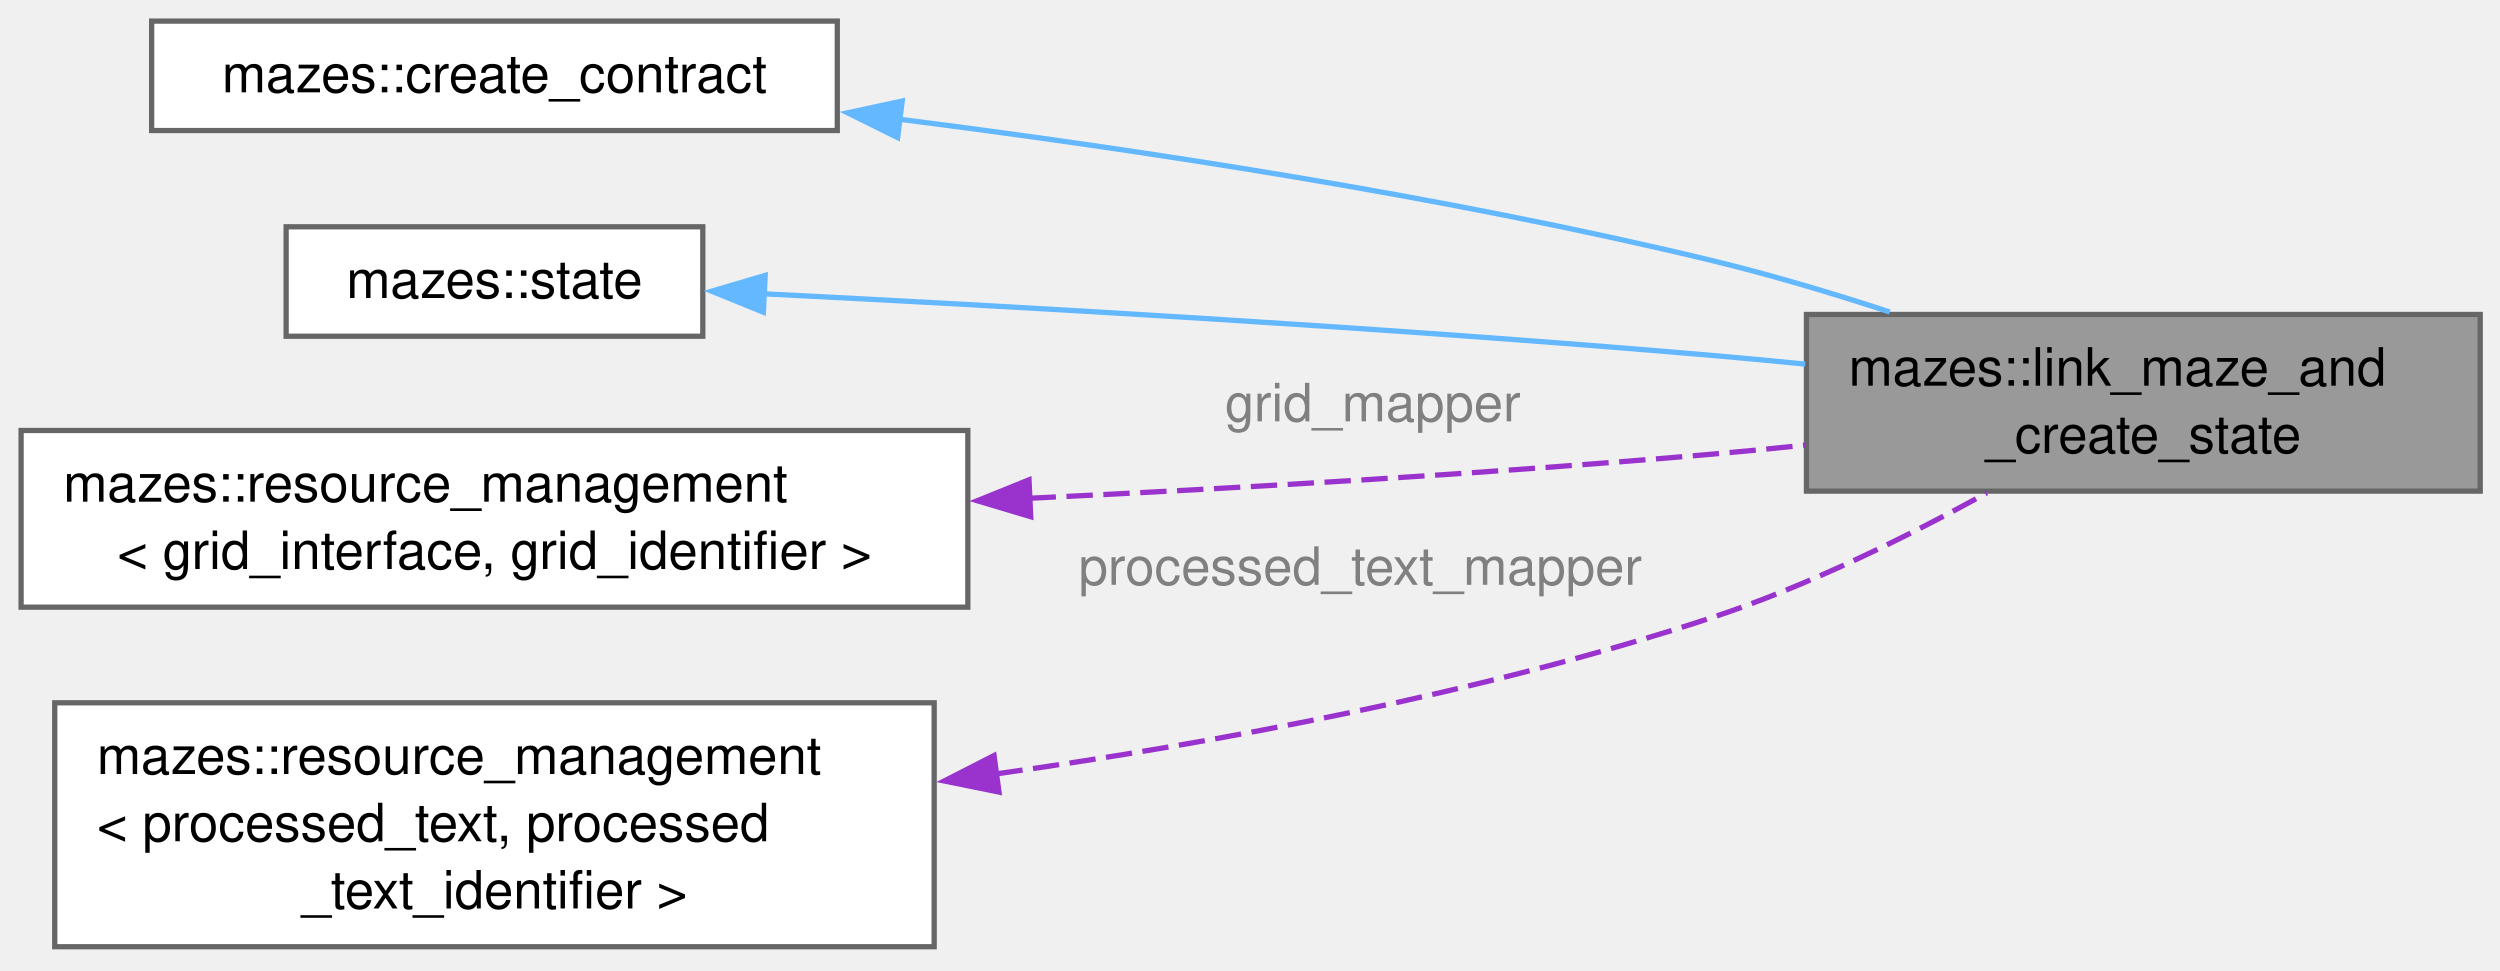
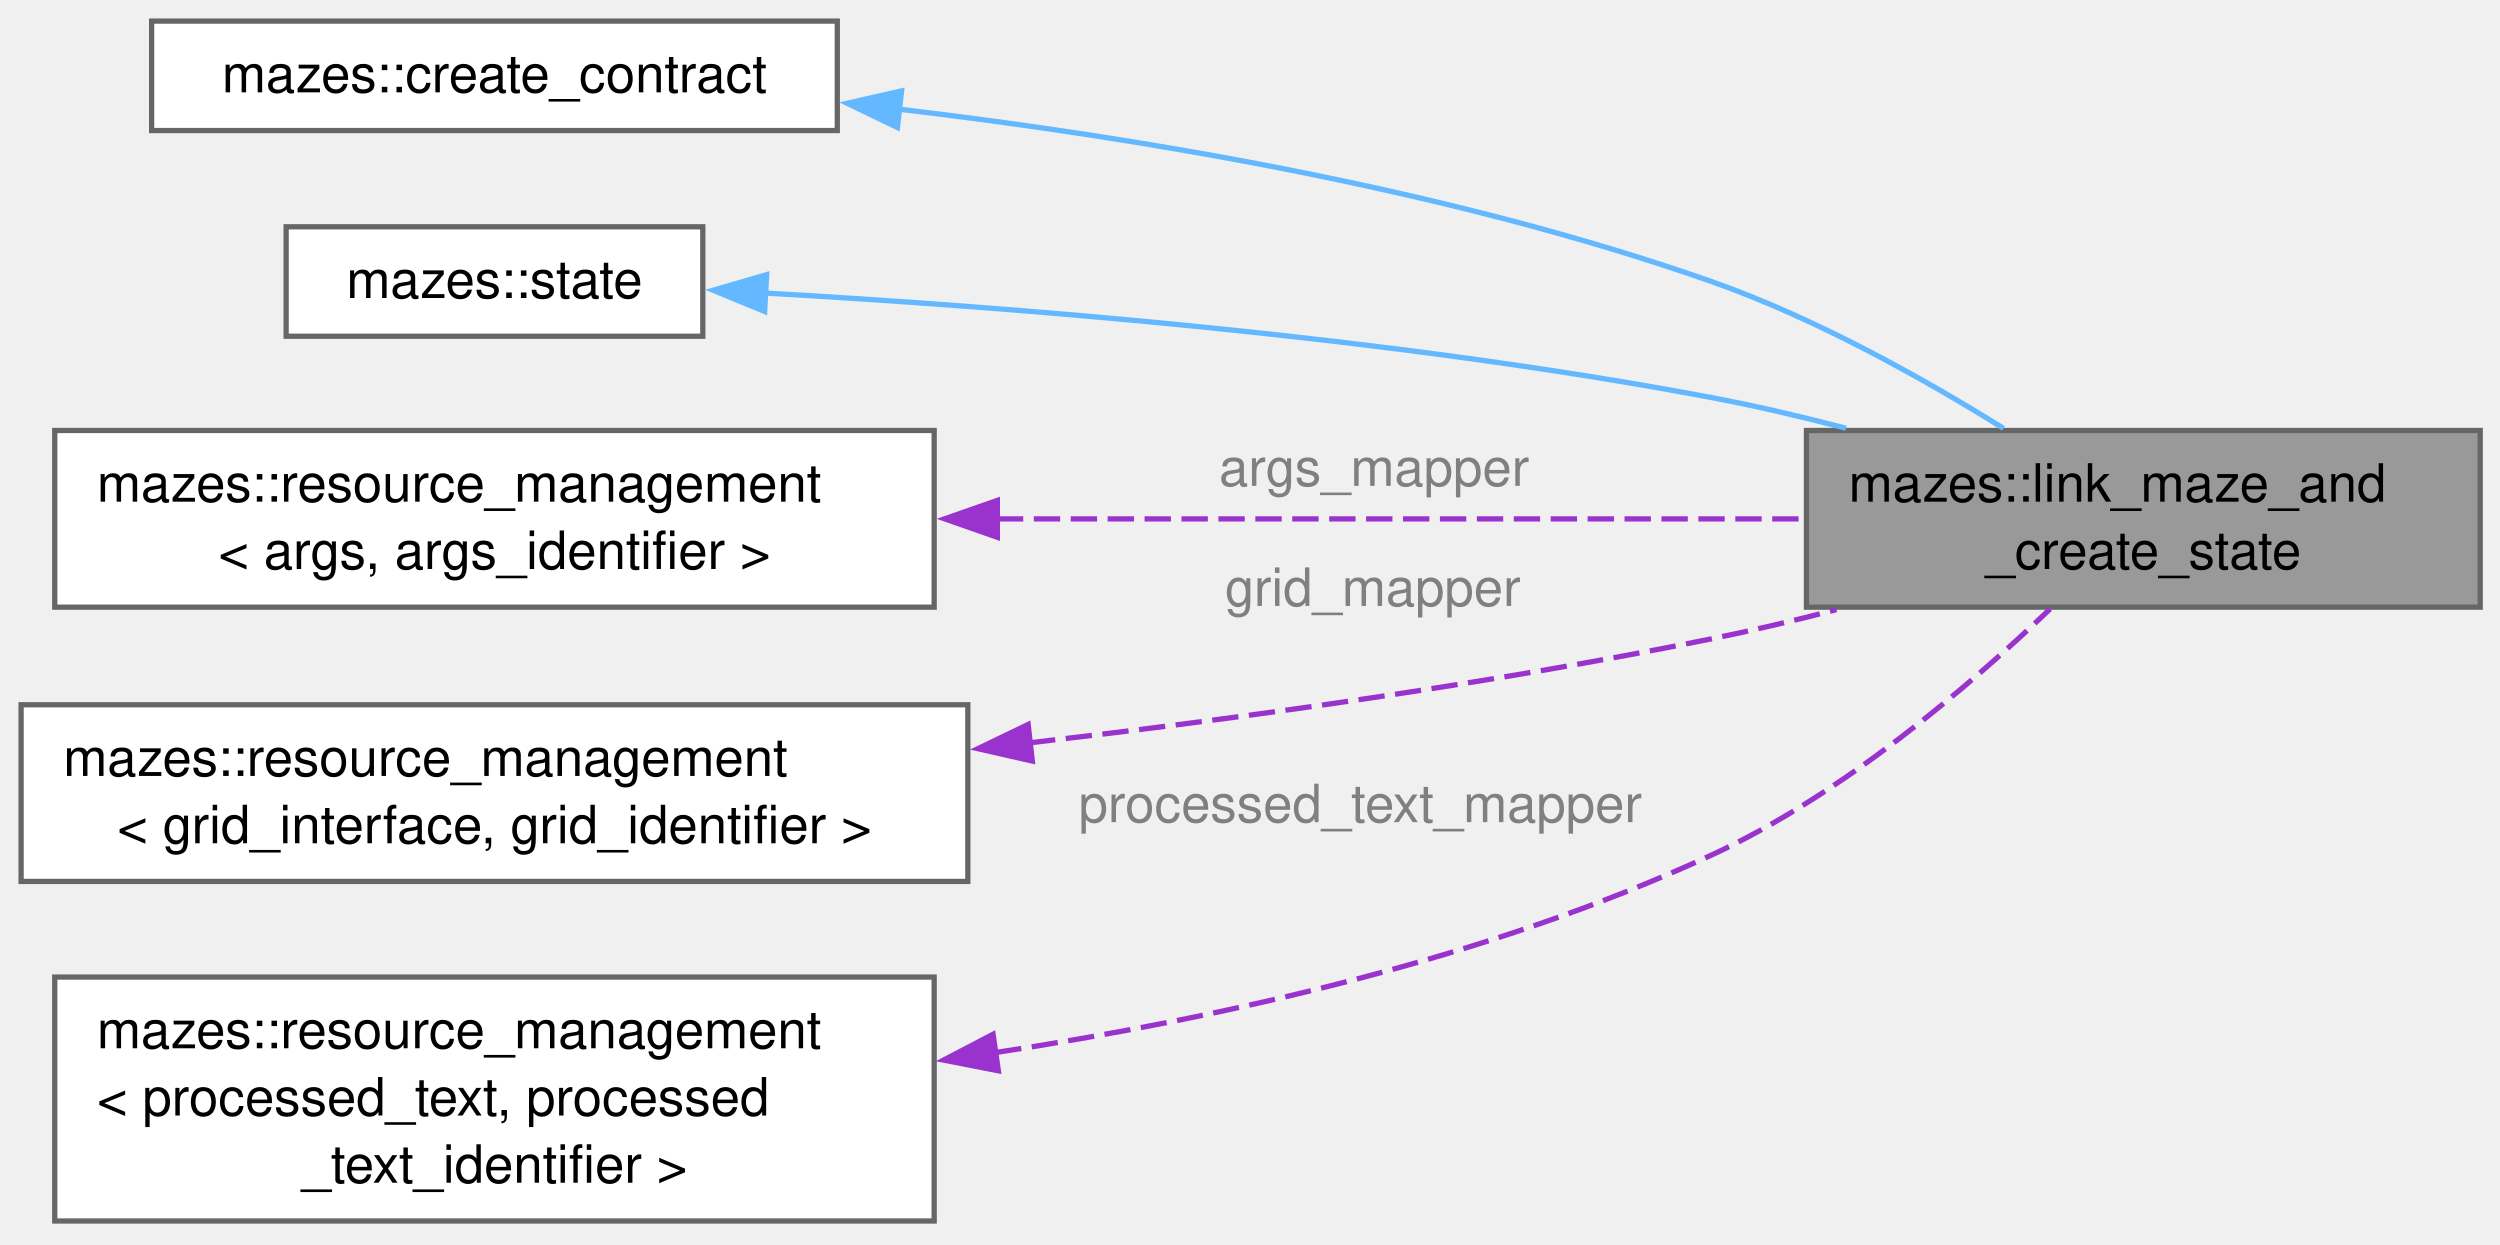
- <svg xmlns="http://www.w3.org/2000/svg" xmlns:xlink="http://www.w3.org/1999/xlink" width="474pt" height="184pt" viewBox="0.00 0.00 474.00 184.00">
-   <g id="graph0" class="graph" transform="scale(1 1) rotate(0) translate(4 179.5)">
+ <svg xmlns="http://www.w3.org/2000/svg" xmlns:xlink="http://www.w3.org/1999/xlink" width="474pt" height="236pt" viewBox="0.00 0.00 474.00 236.00">
+   <g id="graph0" class="graph" transform="scale(1 1) rotate(0) translate(4 231.5)">
    <g id="Node000001" class="node">
      <g id="a_Node000001">
        <a xlink:title="Base state for creating mazes using algorithms that link cells This state encapsulates the common set...">
-           <polygon fill="#999999" stroke="#666666" points="466.25,-119.88 338.5,-119.88 338.5,-86.38 466.25,-86.38 466.25,-119.88" />
-           <text xml:space="preserve" text-anchor="start" x="346.5" y="-106.38" font-family="Helvetica,sans-Serif" font-size="10.00">mazes::link_maze_and</text>
-           <text xml:space="preserve" text-anchor="middle" x="402.38" y="-93.62" font-family="Helvetica,sans-Serif" font-size="10.00">_create_state</text>
+           <polygon fill="#999999" stroke="#666666" points="466.25,-149.88 338.5,-149.88 338.5,-116.38 466.25,-116.38 466.25,-149.88" />
+           <text xml:space="preserve" text-anchor="start" x="346.5" y="-136.38" font-family="Helvetica,sans-Serif" font-size="10.00">mazes::link_maze_and</text>
+           <text xml:space="preserve" text-anchor="middle" x="402.38" y="-123.62" font-family="Helvetica,sans-Serif" font-size="10.00">_create_state</text>
        </a>
      </g>
    </g>
    <g id="Node000002" class="node">
      <g id="a_Node000002">
        <a xlink:href="classmazes_1_1create__contract.html" target="_top" xlink:title="Contract for the create function in the runtime.">
-           <polygon fill="white" stroke="#666666" points="154.75,-175.5 24.75,-175.5 24.75,-154.75 154.75,-154.75 154.75,-175.5" />
-           <text xml:space="preserve" text-anchor="middle" x="89.75" y="-162" font-family="Helvetica,sans-Serif" font-size="10.00">mazes::create_contract</text>
+           <polygon fill="white" stroke="#666666" points="154.75,-227.5 24.75,-227.5 24.75,-206.75 154.75,-206.75 154.75,-227.5" />
+           <text xml:space="preserve" text-anchor="middle" x="89.75" y="-214" font-family="Helvetica,sans-Serif" font-size="10.00">mazes::create_contract</text>
        </a>
      </g>
    </g>
    <g id="edge1_Node000001_Node000002" class="edge">
      <g id="a_edge1_Node000001_Node000002">
        <a xlink:title=" ">
-           <path fill="none" stroke="#63b8ff" d="M166.37,-156.91C211.49,-151.19 269.7,-142.38 320.5,-130.12 331.58,-127.45 343.31,-123.94 354.3,-120.35" />
-           <polygon fill="#63b8ff" stroke="#63b8ff" points="166.19,-153.41 156.7,-158.11 167.06,-160.35 166.19,-153.41" />
+           <path fill="none" stroke="#63b8ff" d="M166.4,-210.81C212.01,-205.41 270.71,-195.62 320.5,-178.12 340.06,-171.25 360.44,-159.88 375.85,-150.29" />
+           <polygon fill="#63b8ff" stroke="#63b8ff" points="166.15,-207.32 156.61,-211.92 166.94,-214.27 166.15,-207.32" />
        </a>
      </g>
    </g>
    <g id="Node000003" class="node">
      <g id="a_Node000003">
        <a xlink:href="structmazes_1_1state.html" target="_top" xlink:title="struct representing a state in the runtime stack">
-           <polygon fill="white" stroke="#666666" points="129.25,-136.5 50.25,-136.5 50.25,-115.75 129.25,-115.75 129.25,-136.5" />
-           <text xml:space="preserve" text-anchor="middle" x="89.75" y="-123" font-family="Helvetica,sans-Serif" font-size="10.00">mazes::state</text>
+           <polygon fill="white" stroke="#666666" points="129.25,-188.5 50.25,-188.5 50.25,-167.75 129.25,-167.75 129.25,-188.5" />
+           <text xml:space="preserve" text-anchor="middle" x="89.75" y="-175" font-family="Helvetica,sans-Serif" font-size="10.00">mazes::state</text>
        </a>
      </g>
    </g>
    <g id="edge2_Node000001_Node000003" class="edge">
      <g id="a_edge2_Node000001_Node000003">
        <a xlink:title=" ">
-           <path fill="none" stroke="#63b8ff" d="M140.7,-123.8C187.27,-121.47 258.65,-117.45 320.5,-112.12 326.27,-111.63 332.27,-111.06 338.27,-110.46" />
-           <polygon fill="#63b8ff" stroke="#63b8ff" points="140.74,-120.3 130.92,-124.29 141.08,-127.29 140.74,-120.3" />
+           <path fill="none" stroke="#63b8ff" d="M141.01,-175.94C187.81,-173.29 259.33,-167.65 320.5,-156.12 328.82,-154.56 337.52,-152.52 346,-150.3" />
+           <polygon fill="#63b8ff" stroke="#63b8ff" points="140.98,-172.44 131.18,-176.47 141.36,-179.43 140.98,-172.44" />
        </a>
      </g>
    </g>
    <g id="Node000004" class="node">
      <g id="a_Node000004">
+         <a xlink:href="classmazes_1_1resource__management.html" target="_top" xlink:title=" ">
+           <polygon fill="white" stroke="#666666" points="173.12,-149.88 6.38,-149.88 6.38,-116.38 173.12,-116.38 173.12,-149.88" />
+           <text xml:space="preserve" text-anchor="start" x="14.38" y="-136.38" font-family="Helvetica,sans-Serif" font-size="10.00">mazes::resource_management</text>
+           <text xml:space="preserve" text-anchor="middle" x="89.75" y="-123.62" font-family="Helvetica,sans-Serif" font-size="10.00">&lt; args, args_identifier &gt;</text>
+         </a>
+       </g>
+     </g>
+     <g id="edge3_Node000001_Node000004" class="edge">
+       <g id="a_edge3_Node000001_Node000004">
+         <a xlink:title=" ">
+           <path fill="none" stroke="#9a32cd" stroke-dasharray="5,2" d="M185.01,-133.12C234.73,-133.12 294.38,-133.12 338.45,-133.12" />
+           <polygon fill="#9a32cd" stroke="#9a32cd" points="185.1,-129.63 175.1,-133.13 185.1,-136.63 185.1,-129.63" />
+         </a>
+       </g>
+       <text xml:space="preserve" text-anchor="start" x="227.12" y="-139.38" font-family="Helvetica,sans-Serif" font-size="10.00" fill="grey">args_mapper</text>
+     </g>
+     <g id="Node000005" class="node">
+       <g id="a_Node000005">
        <a xlink:href="classmazes_1_1resource__management.html" target="_top" xlink:title=" ">
          <polygon fill="white" stroke="#666666" points="179.5,-97.88 0,-97.88 0,-64.38 179.5,-64.38 179.5,-97.88" />
          <text xml:space="preserve" text-anchor="start" x="8" y="-84.38" font-family="Helvetica,sans-Serif" font-size="10.00">mazes::resource_management</text>
          <text xml:space="preserve" text-anchor="middle" x="89.75" y="-71.62" font-family="Helvetica,sans-Serif" font-size="10.00">&lt; grid_interface, grid_identifier &gt;</text>
        </a>
      </g>
    </g>
-     <g id="edge3_Node000001_Node000004" class="edge">
-       <g id="a_edge3_Node000001_Node000004">
+     <g id="edge4_Node000001_Node000005" class="edge">
+       <g id="a_edge4_Node000001_Node000005">
        <a xlink:title=" ">
-           <path fill="none" stroke="#9a32cd" stroke-dasharray="5,2" d="M191.21,-85.03C231.45,-86.97 278.21,-89.7 320.5,-93.38 326.28,-93.88 332.28,-94.47 338.28,-95.11" />
-           <polygon fill="#9a32cd" stroke="#9a32cd" points="191.43,-81.53 181.28,-84.56 191.1,-88.53 191.43,-81.53" />
+           <path fill="none" stroke="#9a32cd" stroke-dasharray="5,2" d="M191.11,-90.65C231.53,-95.33 278.45,-101.83 320.5,-110.38 328.22,-111.94 336.28,-113.86 344.19,-115.91" />
+           <polygon fill="#9a32cd" stroke="#9a32cd" points="191.73,-87.2 181.4,-89.55 190.94,-94.15 191.73,-87.2" />
        </a>
      </g>
-       <text xml:space="preserve" text-anchor="start" x="228.25" y="-99.62" font-family="Helvetica,sans-Serif" font-size="10.00" fill="grey">grid_mapper</text>
+       <text xml:space="preserve" text-anchor="start" x="228.25" y="-116.62" font-family="Helvetica,sans-Serif" font-size="10.00" fill="grey">grid_mapper</text>
    </g>
-     <g id="Node000005" class="node">
-       <g id="a_Node000005">
+     <g id="Node000006" class="node">
+       <g id="a_Node000006">
        <a xlink:href="classmazes_1_1resource__management.html" target="_top" xlink:title=" ">
          <polygon fill="white" stroke="#666666" points="173.12,-46.25 6.38,-46.25 6.38,0 173.12,0 173.12,-46.25" />
          <text xml:space="preserve" text-anchor="start" x="14.38" y="-32.75" font-family="Helvetica,sans-Serif" font-size="10.00">mazes::resource_management</text>
          <text xml:space="preserve" text-anchor="start" x="14.38" y="-20" font-family="Helvetica,sans-Serif" font-size="10.00">&lt; processed_text, processed</text>
          <text xml:space="preserve" text-anchor="middle" x="89.75" y="-7.25" font-family="Helvetica,sans-Serif" font-size="10.00">_text_identifier &gt;</text>
        </a>
      </g>
    </g>
-     <g id="edge4_Node000001_Node000005" class="edge">
-       <g id="a_edge4_Node000001_Node000005">
+     <g id="edge5_Node000001_Node000006" class="edge">
+       <g id="a_edge5_Node000001_Node000006">
        <a xlink:title=" ">
-           <path fill="none" stroke="#9a32cd" stroke-dasharray="5,2" d="M184.93,-32.78C227.1,-38.74 277.02,-48.06 320.5,-62.38 338.57,-68.32 357.63,-77.75 372.7,-86.04" />
-           <polygon fill="#9a32cd" stroke="#9a32cd" points="185.41,-29.32 175.03,-31.43 184.47,-36.25 185.41,-29.32" />
+           <path fill="none" stroke="#9a32cd" stroke-dasharray="5,2" d="M184.7,-31.93C227.58,-38.46 278.12,-49.78 320.5,-69.38 345.33,-80.85 369.37,-101.38 384.69,-116.04" />
+           <polygon fill="#9a32cd" stroke="#9a32cd" points="185.29,-28.48 174.9,-30.51 184.29,-35.41 185.29,-28.48" />
        </a>
      </g>
-       <text xml:space="preserve" text-anchor="start" x="200.5" y="-68.62" font-family="Helvetica,sans-Serif" font-size="10.00" fill="grey">processed_text_mapper</text>
+       <text xml:space="preserve" text-anchor="start" x="200.5" y="-75.62" font-family="Helvetica,sans-Serif" font-size="10.00" fill="grey">processed_text_mapper</text>
    </g>
  </g>
</svg>
